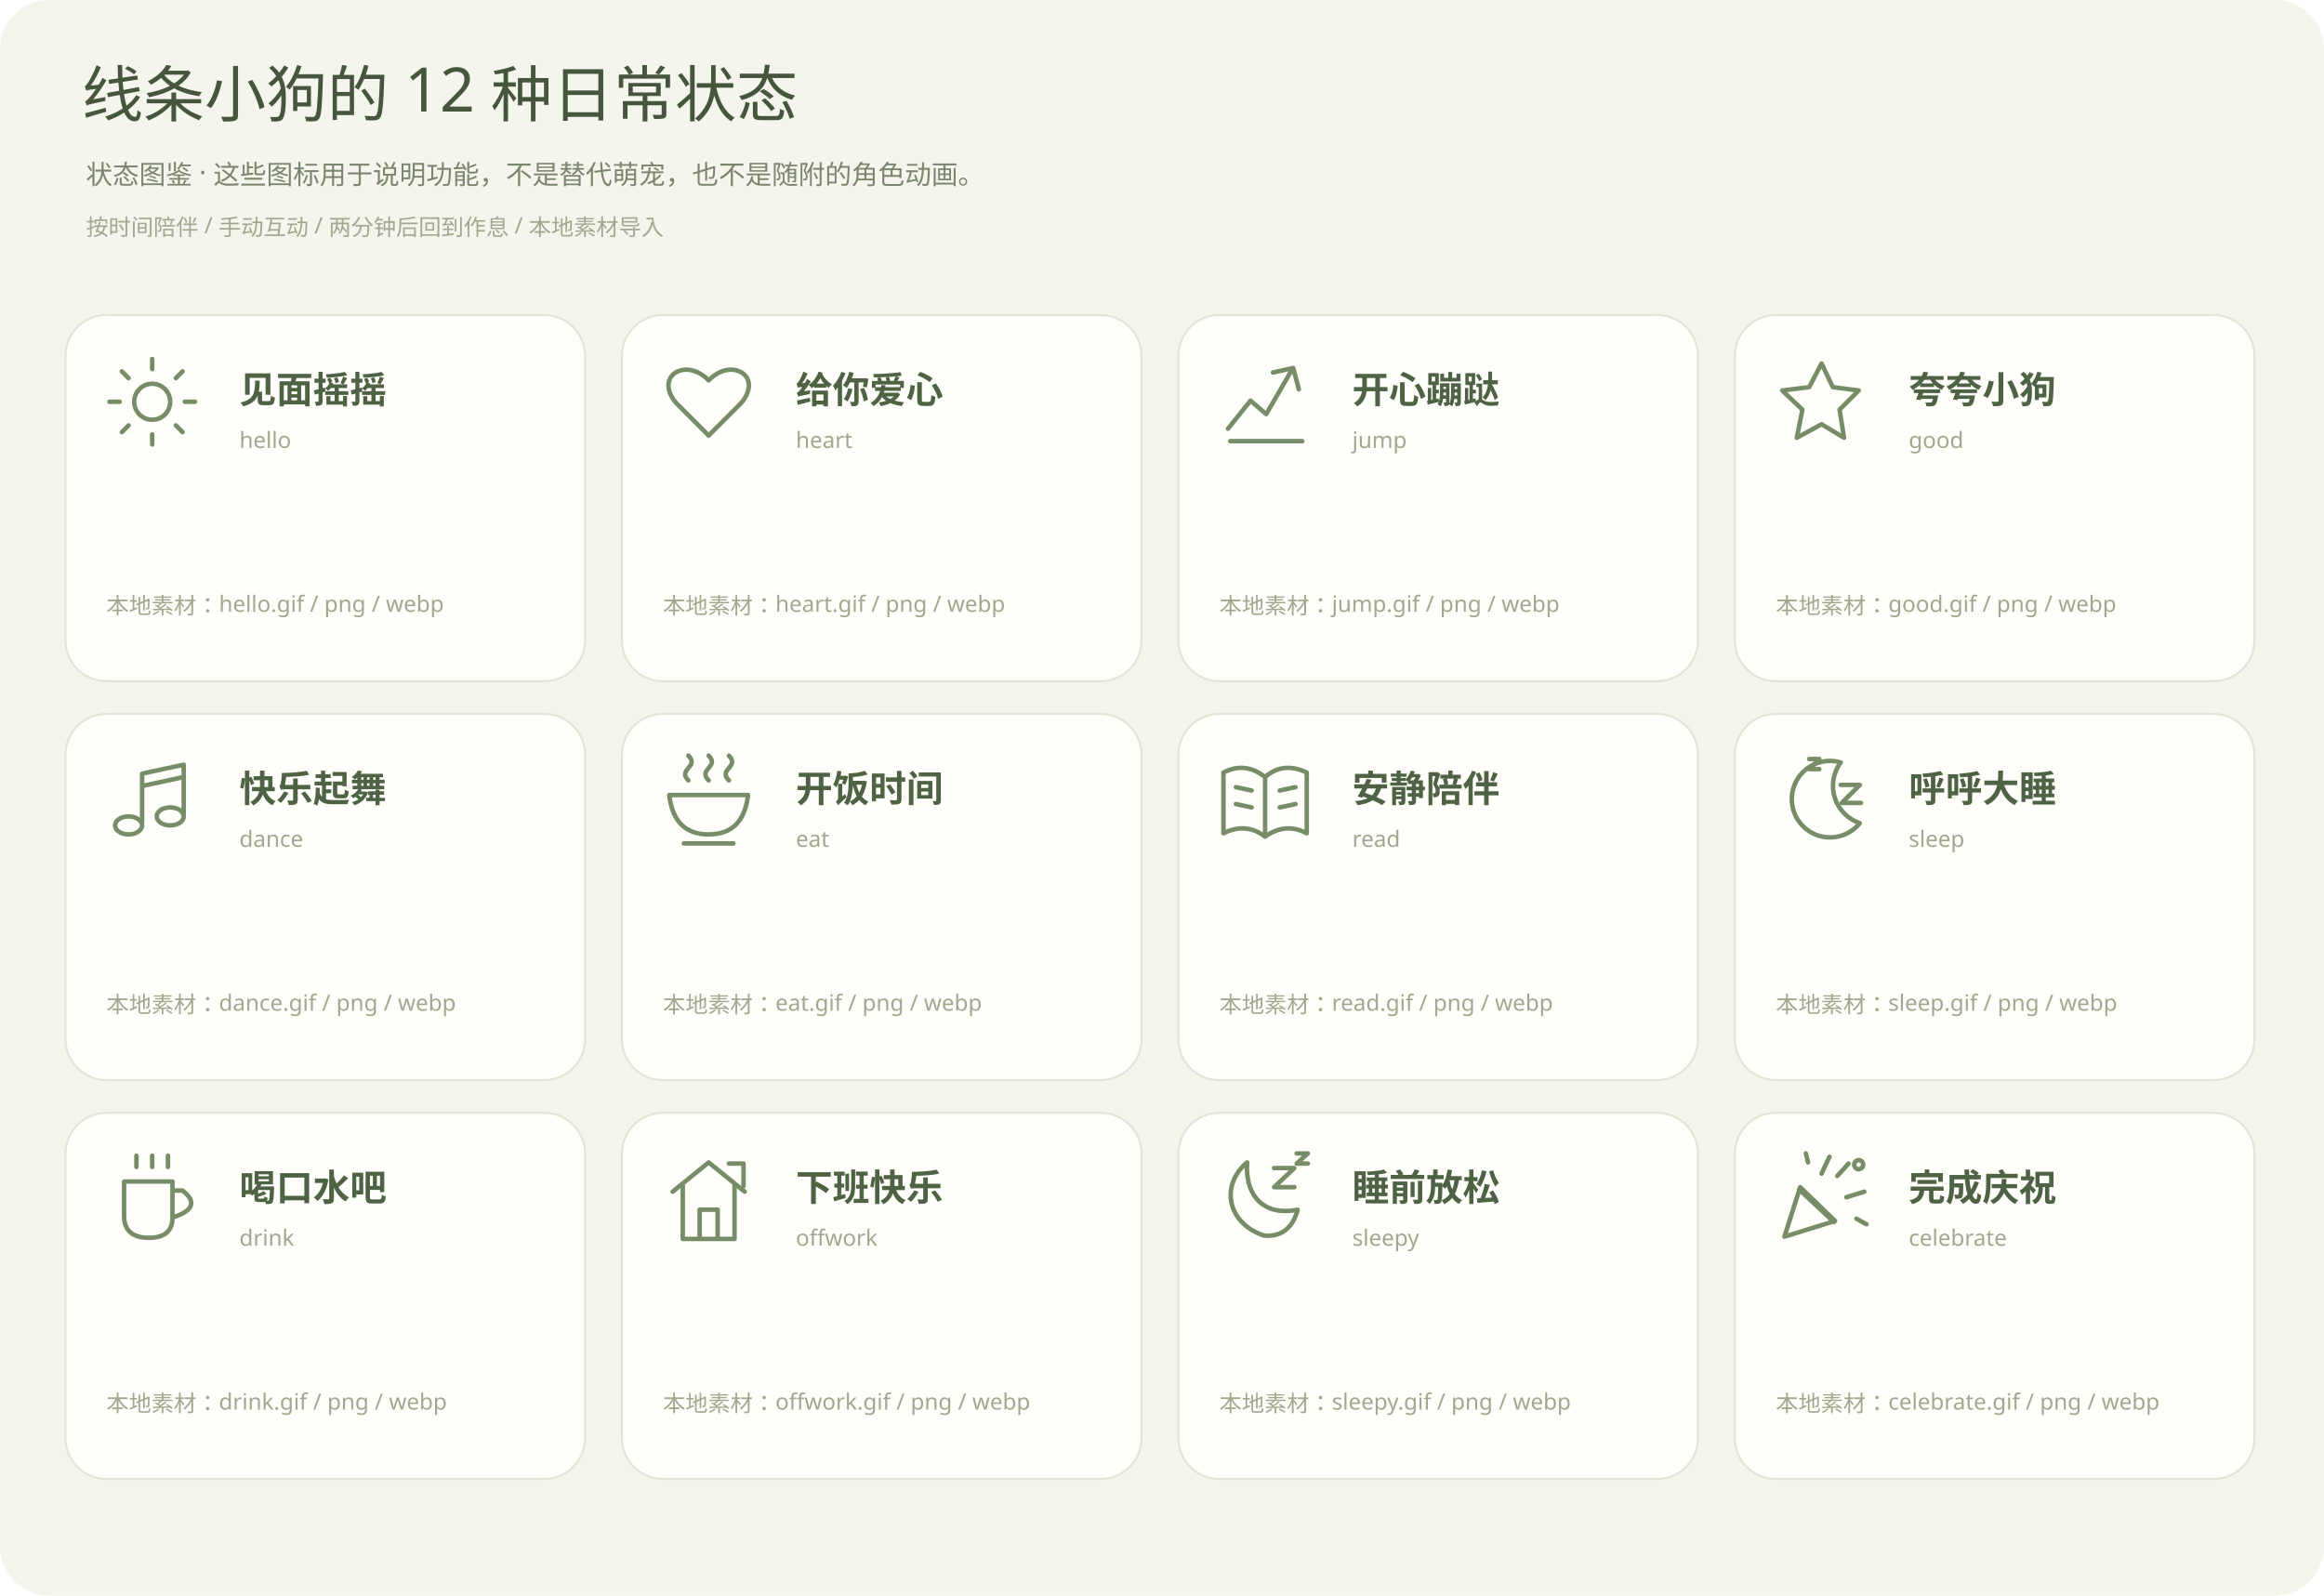
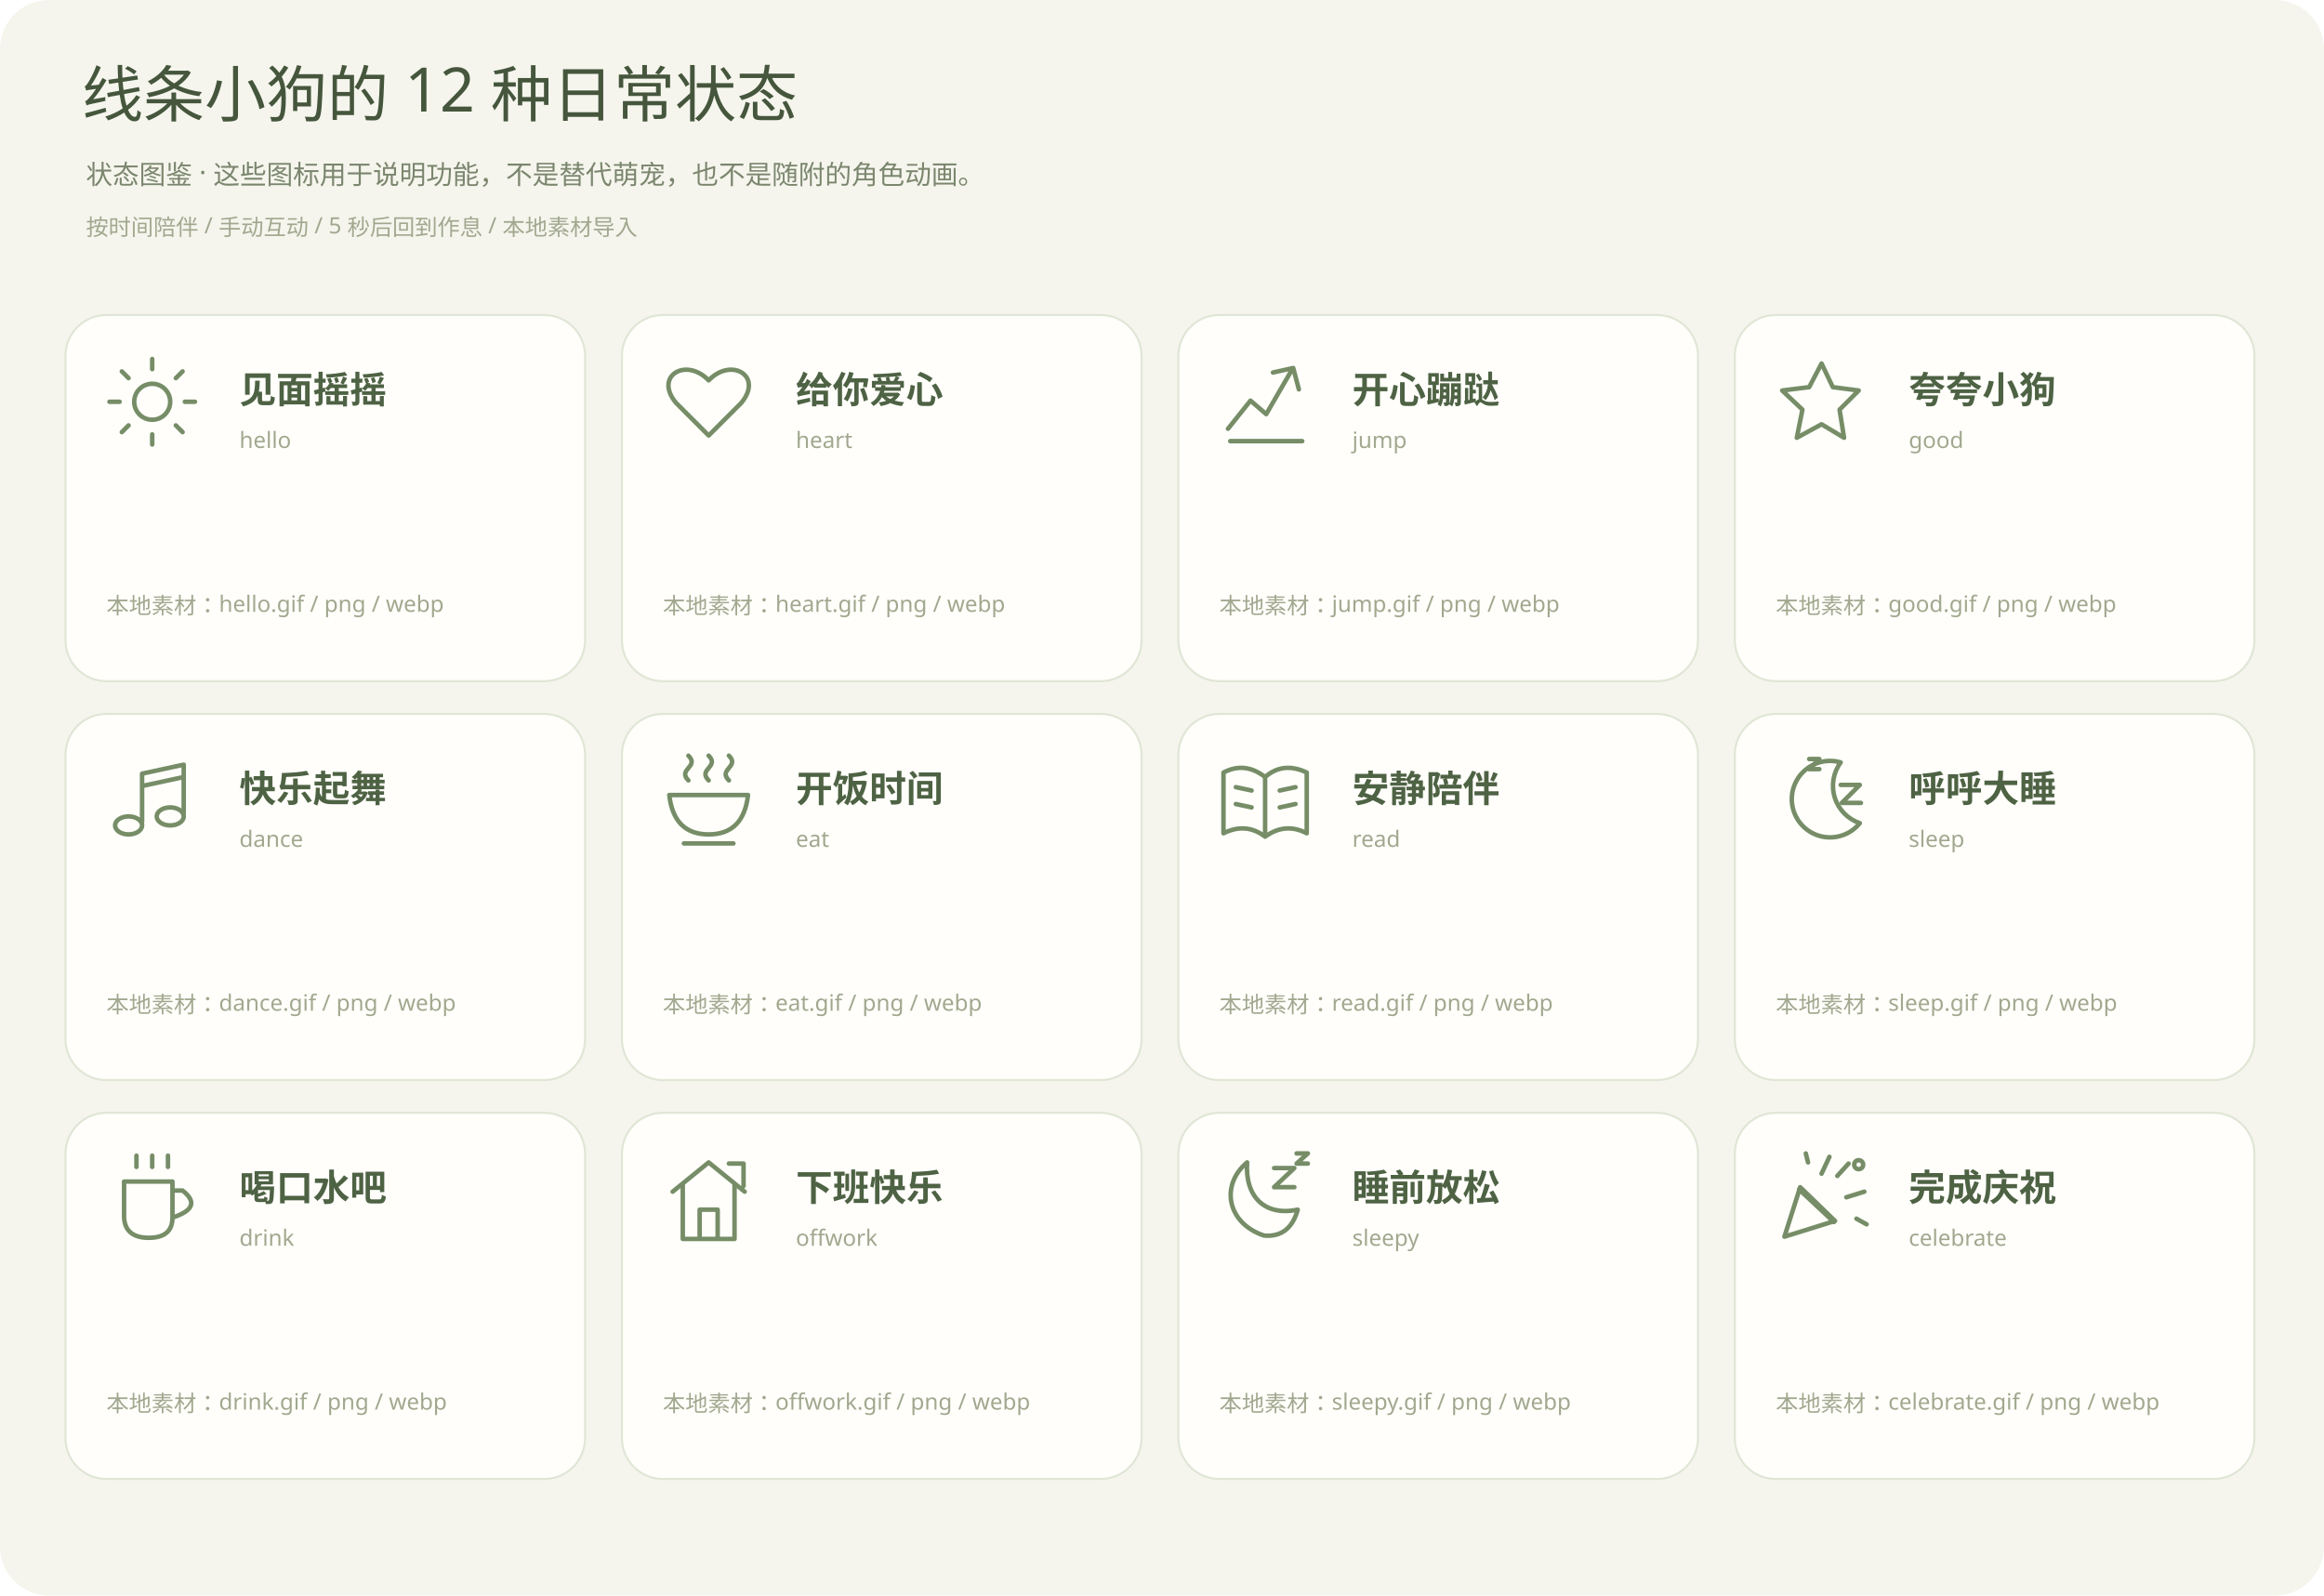
<svg xmlns="http://www.w3.org/2000/svg" width="1136" height="780" viewBox="0 0 1136 780">
  <style>text{font-family:"Microsoft YaHei",sans-serif}.title{fill:#4e6244;font-size:18px;font-weight:600}.text{fill:#7b866e;font-size:13px}.small{fill:#a1a88f;font-size:11px}</style>
  <rect width="1136" height="780" rx="24" fill="#f5f5ed" />
  <text x="40" y="57" fill="#45563c" font-size="30" font-family="sans-serif">线条小狗的 12 种日常状态</text>
  <text x="42" y="90" class="text">状态图鉴 · 这些图标用于说明功能，不是替代萌宠，也不是随附的角色动画。</text>
-   <text x="42" y="115" class="small">按时间陪伴 / 手动互动 / 两分钟后回到作息 / 本地素材导入</text>
+   <text x="42" y="115" class="small">按时间陪伴 / 手动互动 / 5 秒后回到作息 / 本地素材导入</text>
  <g transform="translate(32 154)">
    <rect width="254" height="179" rx="20" fill="#fffefa" stroke="#e0e6d6" />
    <g transform="translate(16 16) scale(.55)">
      <g fill="none" stroke="#768d67" stroke-width="4" stroke-linecap="round" stroke-linejoin="round">
        <circle cx="48" cy="48" r="16" />
        <path d="M48 19v-9m0 76v-9M19 48h-9m76 0h-9M27 27l-6-6m54 54-6-6M27 69l-6 6m54-54-6 6" />
      </g>
    </g>
    <text x="85" y="43" class="title">见面摇摇</text>
    <text x="85" y="65" class="small">hello</text>
    <text x="20" y="146" class="small">本地素材：hello.gif / png / webp</text>
  </g>
  <g transform="translate(304 154)">
    <rect width="254" height="179" rx="20" fill="#fffefa" stroke="#e0e6d6" />
    <g transform="translate(16 16) scale(.55)">
      <g fill="none" stroke="#768d67" stroke-width="4" stroke-linecap="round" stroke-linejoin="round">
        <path d="M48 78 19 49C-1 25 28 8 48 29 68 8 97 25 77 49Z" />
      </g>
    </g>
    <text x="85" y="43" class="title">给你爱心</text>
    <text x="85" y="65" class="small">heart</text>
    <text x="20" y="146" class="small">本地素材：heart.gif / png / webp</text>
  </g>
  <g transform="translate(576 154)">
    <rect width="254" height="179" rx="20" fill="#fffefa" stroke="#e0e6d6" />
    <g transform="translate(16 16) scale(.55)">
      <g fill="none" stroke="#768d67" stroke-width="4" stroke-linecap="round" stroke-linejoin="round">
        <path d="m15 72 20-25 14 12 22-38M55 22l18-4 5 19M17 83h64" />
      </g>
    </g>
    <text x="85" y="43" class="title">开心蹦跶</text>
    <text x="85" y="65" class="small">jump</text>
    <text x="20" y="146" class="small">本地素材：jump.gif / png / webp</text>
  </g>
  <g transform="translate(848 154)">
    <rect width="254" height="179" rx="20" fill="#fffefa" stroke="#e0e6d6" />
    <g transform="translate(16 16) scale(.55)">
      <g fill="none" stroke="#768d67" stroke-width="4" stroke-linecap="round" stroke-linejoin="round">
        <path d="m48 14 10 21 23 3-17 17 4 25-20-12-22 12 5-25-18-17 24-3Z" />
      </g>
    </g>
    <text x="85" y="43" class="title">夸夸小狗</text>
    <text x="85" y="65" class="small">good</text>
    <text x="20" y="146" class="small">本地素材：good.gif / png / webp</text>
  </g>
  <g transform="translate(32 349)">
    <rect width="254" height="179" rx="20" fill="#fffefa" stroke="#e0e6d6" />
    <g transform="translate(16 16) scale(.55)">
      <g fill="none" stroke="#768d67" stroke-width="4" stroke-linecap="round" stroke-linejoin="round">
        <path d="M39 67V24l37-8v43M39 35l37-8" />
        <ellipse cx="27" cy="70" rx="12" ry="8" />
        <ellipse cx="64" cy="62" rx="12" ry="8" />
      </g>
    </g>
    <text x="85" y="43" class="title">快乐起舞</text>
    <text x="85" y="65" class="small">dance</text>
    <text x="20" y="146" class="small">本地素材：dance.gif / png / webp</text>
  </g>
  <g transform="translate(304 349)">
    <rect width="254" height="179" rx="20" fill="#fffefa" stroke="#e0e6d6" />
    <g transform="translate(16 16) scale(.55)">
      <g fill="none" stroke="#768d67" stroke-width="4" stroke-linecap="round" stroke-linejoin="round">
        <path d="M13 43h70Q79 78 48 78 17 78 13 43ZM26 86h44M30 30c-10-10 10-12 0-22m18 22c-10-10 10-12 0-22m18 22c-10-10 10-12 0-22" />
      </g>
    </g>
    <text x="85" y="43" class="title">开饭时间</text>
    <text x="85" y="65" class="small">eat</text>
    <text x="20" y="146" class="small">本地素材：eat.gif / png / webp</text>
  </g>
  <g transform="translate(576 349)">
    <rect width="254" height="179" rx="20" fill="#fffefa" stroke="#e0e6d6" />
    <g transform="translate(16 16) scale(.55)">
      <g fill="none" stroke="#768d67" stroke-width="4" stroke-linecap="round" stroke-linejoin="round">
        <path d="M48 27Q30 13 11 23v54q20-10 37 3 18-13 37-3V23Q64 13 48 27Zm0 0v53M22 36l14 3m-14 12 14 3m25-15 14-3M61 54l14-3" />
      </g>
    </g>
    <text x="85" y="43" class="title">安静陪伴</text>
    <text x="85" y="65" class="small">read</text>
    <text x="20" y="146" class="small">本地素材：read.gif / png / webp</text>
  </g>
  <g transform="translate(848 349)">
    <rect width="254" height="179" rx="20" fill="#fffefa" stroke="#e0e6d6" />
    <g transform="translate(16 16) scale(.55)">
      <g fill="none" stroke="#768d67" stroke-width="4" stroke-linecap="round" stroke-linejoin="round">
        <path d="M65 14a34 34 0 1 0 17 54A35 35 0 0 1 65 14Z" />
        <path d="M65 34h17L66 50h17M37 11h9l-9 9h9" />
      </g>
    </g>
    <text x="85" y="43" class="title">呼呼大睡</text>
    <text x="85" y="65" class="small">sleep</text>
    <text x="20" y="146" class="small">本地素材：sleep.gif / png / webp</text>
  </g>
  <g transform="translate(32 544)">
    <rect width="254" height="179" rx="20" fill="#fffefa" stroke="#e0e6d6" />
    <g transform="translate(16 16) scale(.55)">
      <g fill="none" stroke="#768d67" stroke-width="4" stroke-linecap="round" stroke-linejoin="round">
        <path d="M23 32h43v32q0 18-21 18T23 64ZM66 40h9q19 15-9 24M34 19V9m14 10V9m14 10V9" />
      </g>
    </g>
    <text x="85" y="43" class="title">喝口水吧</text>
    <text x="85" y="65" class="small">drink</text>
    <text x="20" y="146" class="small">本地素材：drink.gif / png / webp</text>
  </g>
  <g transform="translate(304 544)">
    <rect width="254" height="179" rx="20" fill="#fffefa" stroke="#e0e6d6" />
    <g transform="translate(16 16) scale(.55)">
      <g fill="none" stroke="#768d67" stroke-width="4" stroke-linecap="round" stroke-linejoin="round">
        <path d="M16 41 48 15l32 26M25 35v48h46V35M40 83V57h16v26M66 16h13v20" />
      </g>
    </g>
    <text x="85" y="43" class="title">下班快乐</text>
    <text x="85" y="65" class="small">offwork</text>
    <text x="20" y="146" class="small">本地素材：offwork.gif / png / webp</text>
  </g>
  <g transform="translate(576 544)">
    <rect width="254" height="179" rx="20" fill="#fffefa" stroke="#e0e6d6" />
    <g transform="translate(16 16) scale(.55)">
      <g fill="none" stroke="#768d67" stroke-width="4" stroke-linecap="round" stroke-linejoin="round">
        <path d="M32 15c-24 20-18 54 15 65M32 15c-2 31 16 48 45 42M47 80q23 2 30-23M56 20h18L56 37h18M76 7h10l-10 9h10" />
      </g>
    </g>
    <text x="85" y="43" class="title">睡前放松</text>
    <text x="85" y="65" class="small">sleepy</text>
    <text x="20" y="146" class="small">本地素材：sleepy.gif / png / webp</text>
  </g>
  <g transform="translate(848 544)">
    <rect width="254" height="179" rx="20" fill="#fffefa" stroke="#e0e6d6" />
    <g transform="translate(16 16) scale(.55)">
      <g fill="none" stroke="#768d67" stroke-width="4" stroke-linecap="round" stroke-linejoin="round">
        <path d="m15 81 14-44 31 30ZM28 39l31 29M48 25l7-15m15 36 16-5M62 27l10-11M36 15l-2-8M79 65l9 5" />
        <circle cx="81" cy="17" r="4" />
      </g>
    </g>
    <text x="85" y="43" class="title">完成庆祝</text>
    <text x="85" y="65" class="small">celebrate</text>
    <text x="20" y="146" class="small">本地素材：celebrate.gif / png / webp</text>
  </g>
</svg>
